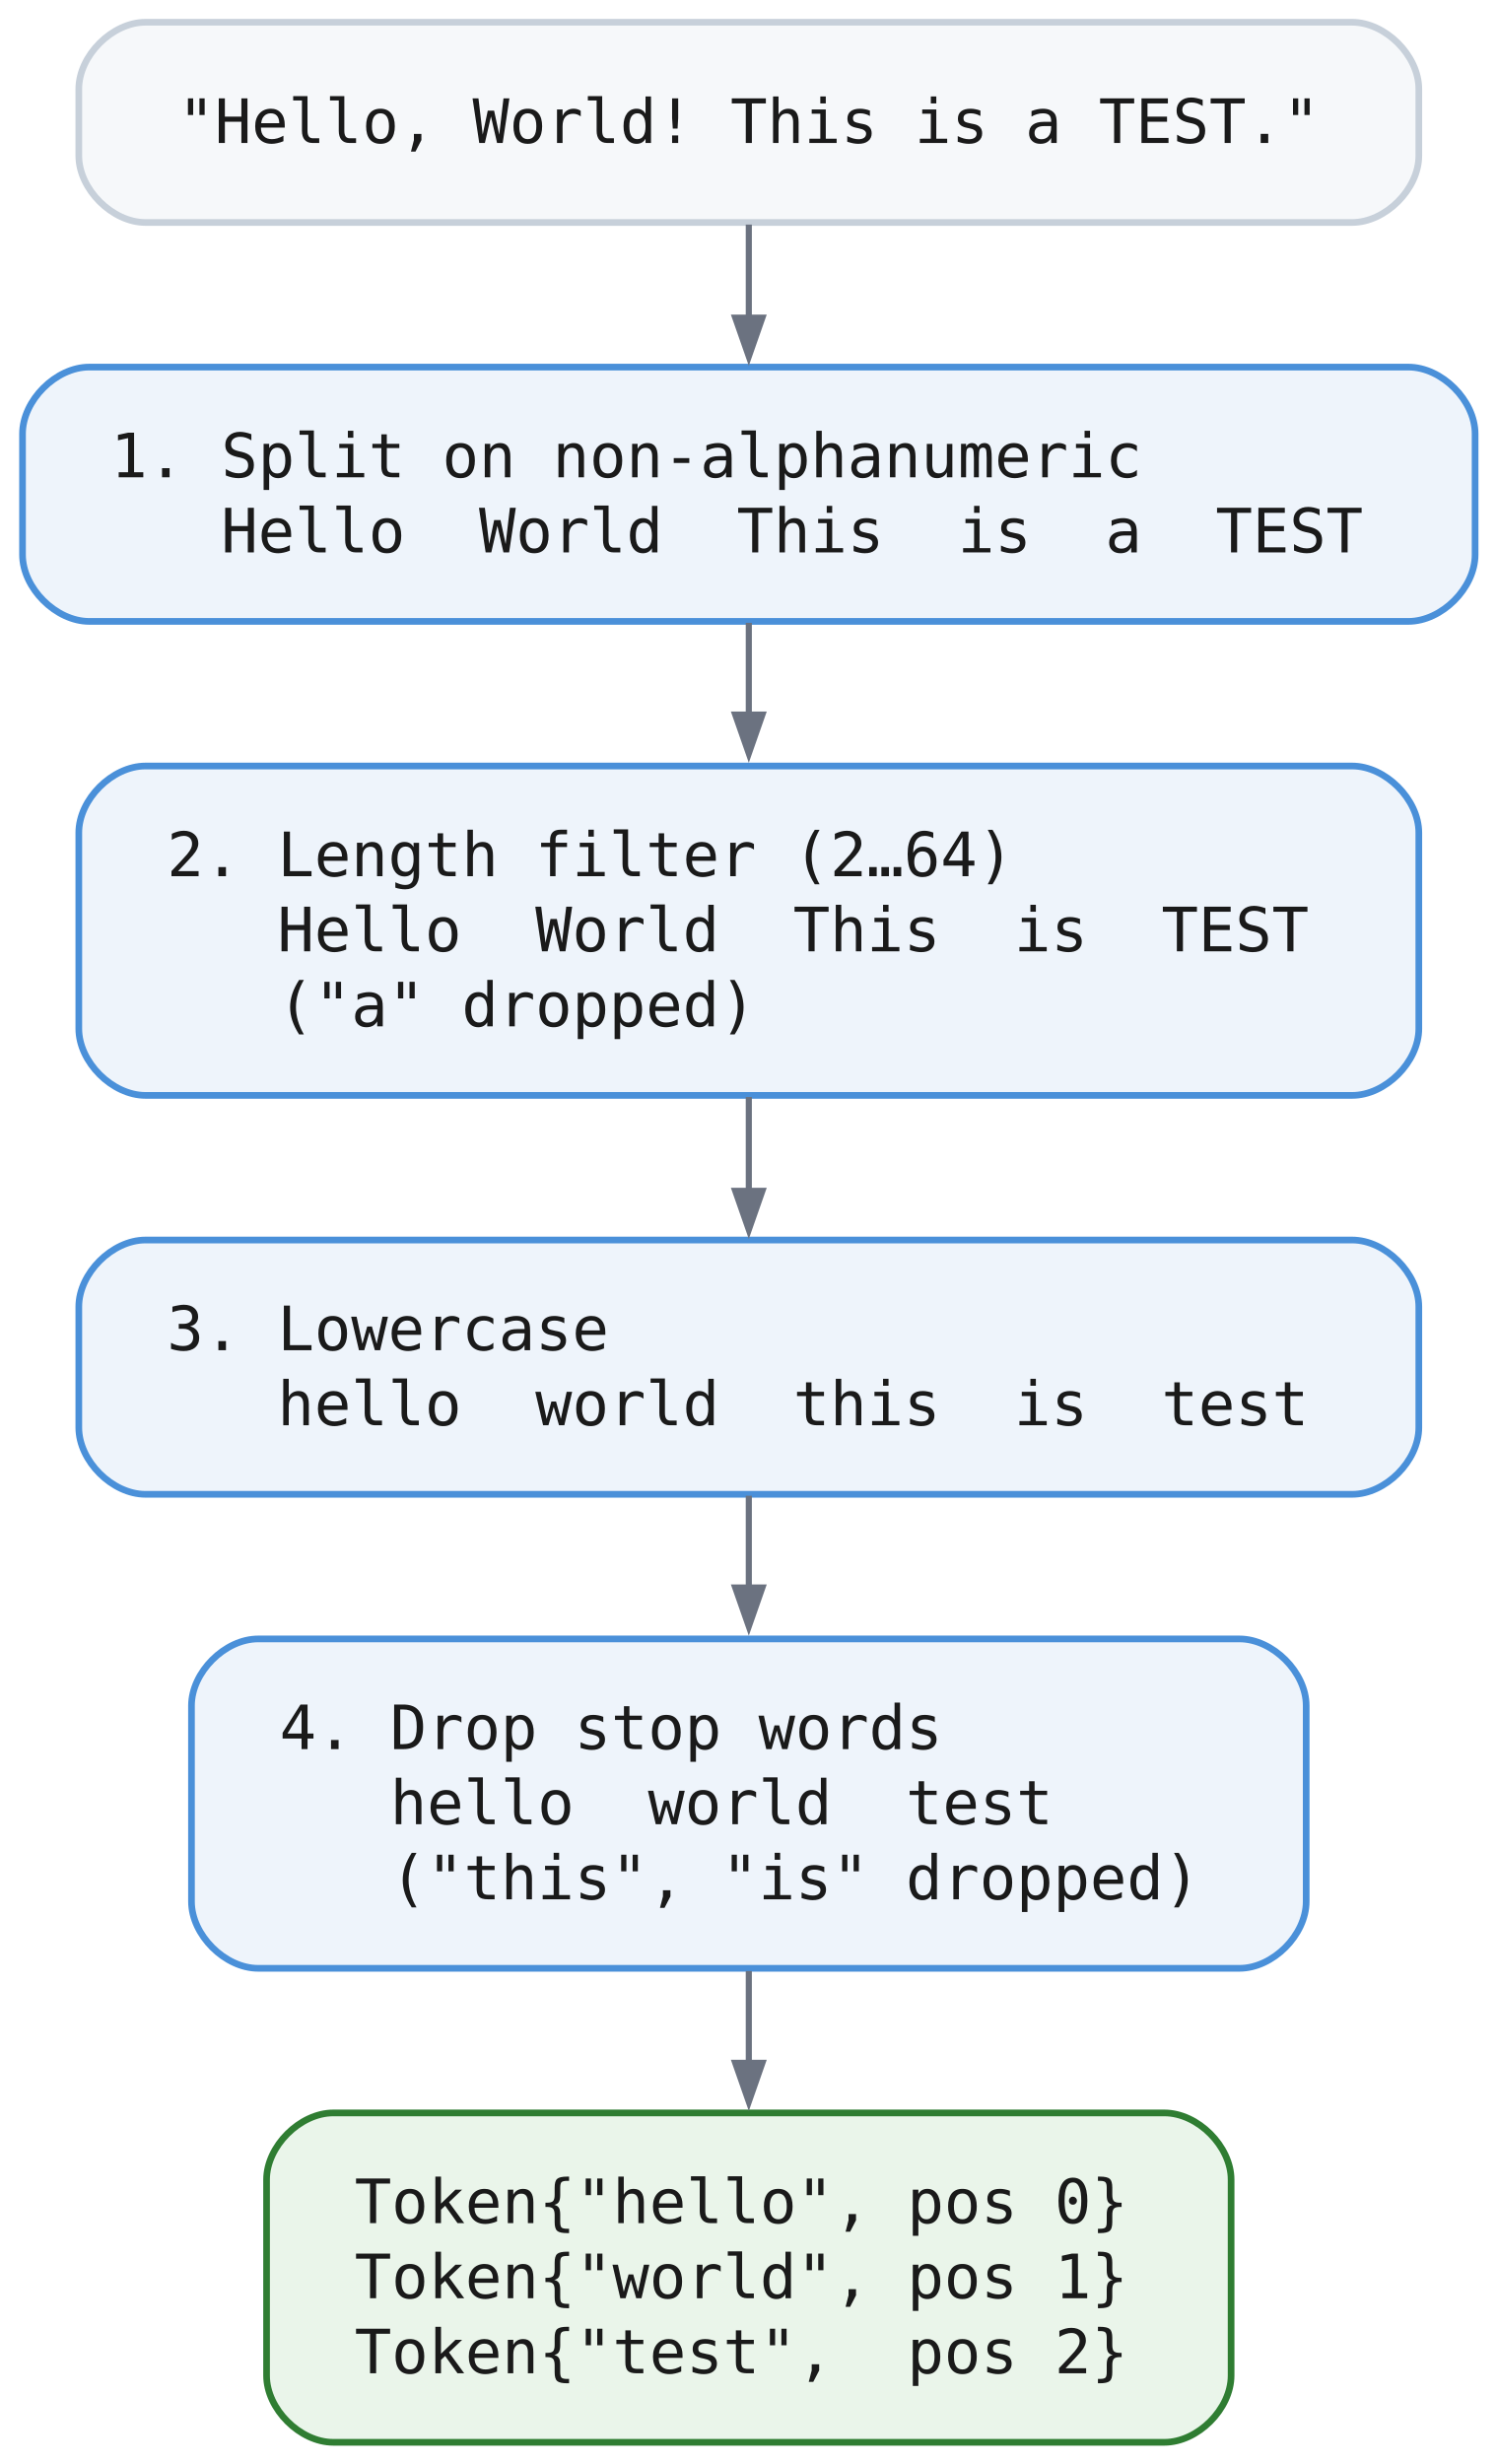
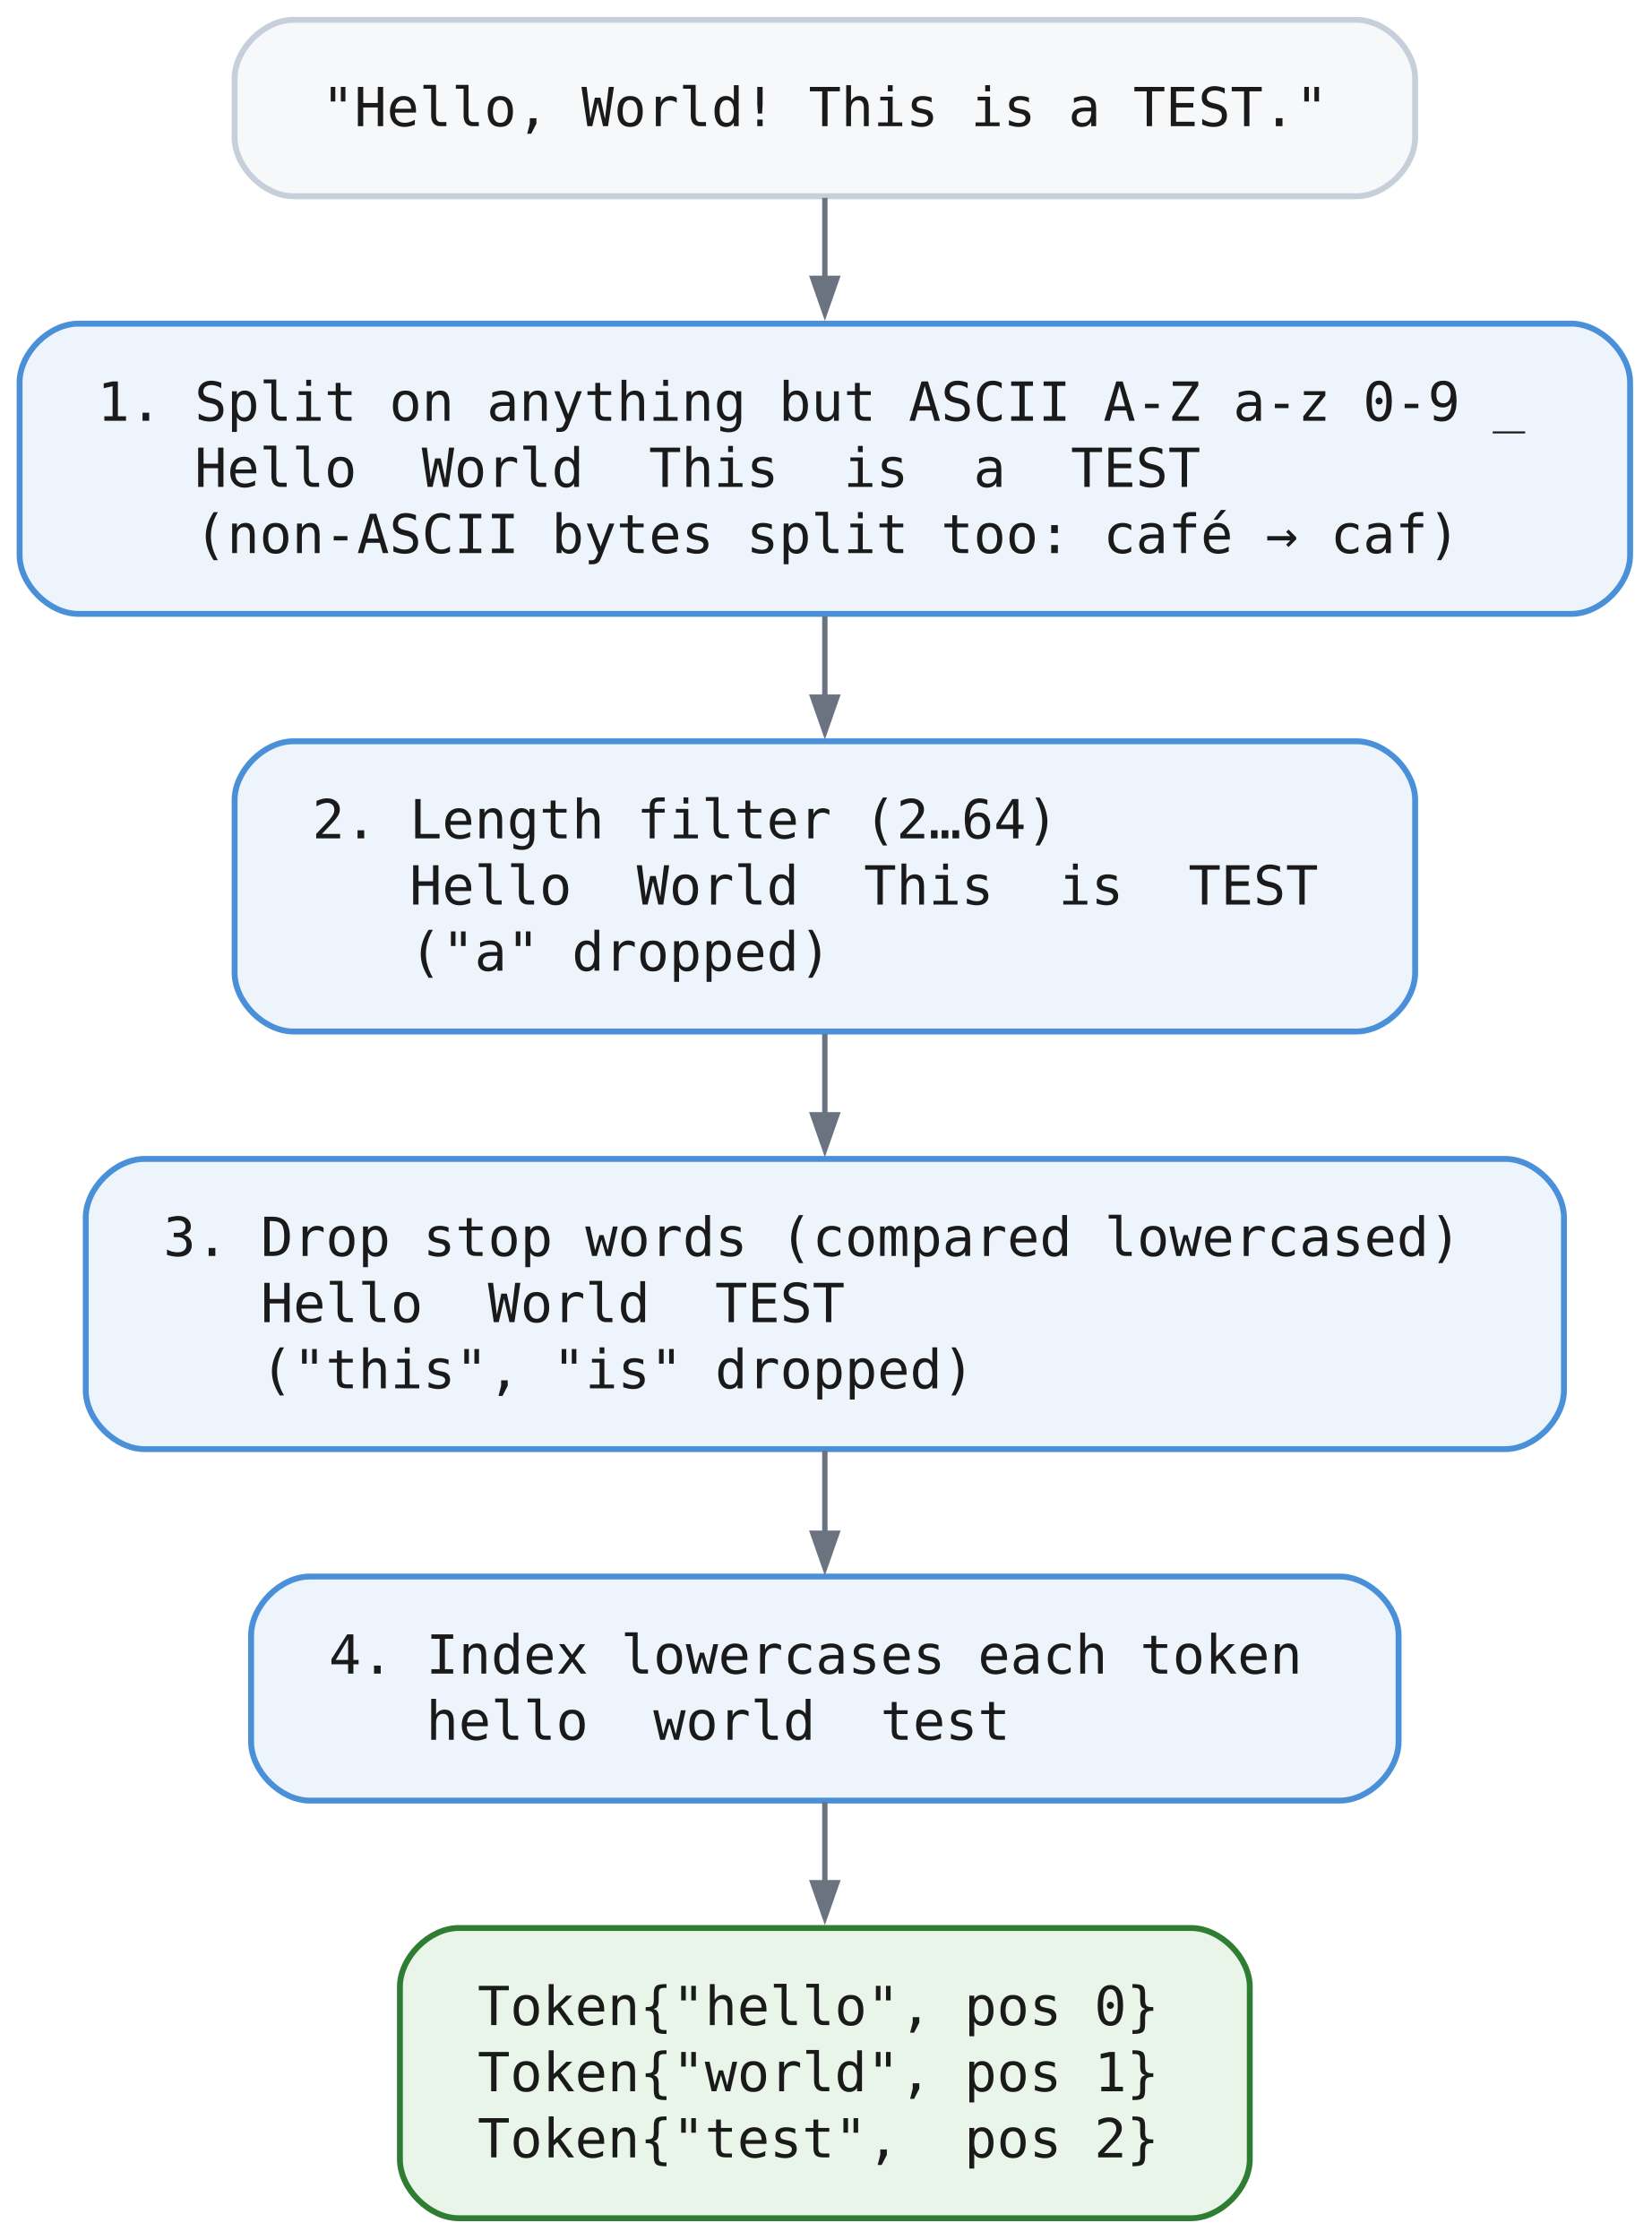
- <svg xmlns="http://www.w3.org/2000/svg" width="359" height="591" viewBox="0.00 0.00 269.00 443.00">
-   <g id="graph0" class="graph" transform="scale(1 1) rotate(0) translate(4 439.1)">
+ <svg xmlns="http://www.w3.org/2000/svg" width="449" height="609" viewBox="0.00 0.00 337.00 457.00">
+   <g id="graph0" class="graph" transform="scale(1 1) rotate(0) translate(4 452.6)">
    <g id="node1" class="node">
-       <path fill="#f6f8fa" stroke="#c7d0da" stroke-width="1.2" d="M239.06,-435.1C239.06,-435.1 22.12,-435.1 22.12,-435.1 16.12,-435.1 10.12,-429.1 10.12,-423.1 10.12,-423.1 10.12,-411.1 10.12,-411.1 10.12,-405.1 16.12,-399.1 22.12,-399.1 22.12,-399.1 239.06,-399.1 239.06,-399.1 245.06,-399.1 251.06,-405.1 251.06,-411.1 251.06,-411.1 251.06,-423.1 251.06,-423.1 251.06,-429.1 245.06,-435.1 239.06,-435.1" />
-       <text xml:space="preserve" text-anchor="middle" x="130.59" y="-413.4" font-family="Menlo,Consolas,monospace" font-size="11.00" fill="#1a1a1a">"Hello, World! This is a TEST."</text>
+       <path fill="#f6f8fa" stroke="#c7d0da" stroke-width="1.2" d="M272.81,-448.6C272.81,-448.6 55.87,-448.6 55.87,-448.6 49.87,-448.6 43.88,-442.6 43.88,-436.6 43.88,-436.6 43.88,-424.6 43.88,-424.6 43.88,-418.6 49.88,-412.6 55.88,-412.6 55.88,-412.6 272.81,-412.6 272.81,-412.6 278.81,-412.6 284.81,-418.6 284.81,-424.6 284.81,-424.6 284.81,-436.6 284.81,-436.6 284.81,-442.6 278.81,-448.6 272.81,-448.6" />
+       <text xml:space="preserve" text-anchor="middle" x="164.34" y="-426.9" font-family="Menlo,Consolas,monospace" font-size="11.00" fill="#1a1a1a">"Hello, World! This is a TEST."</text>
    </g>
    <g id="node2" class="node">
-       <path fill="#eef4fb" stroke="#4a90d9" stroke-width="1.2" d="M249.18,-373.1C249.18,-373.1 12,-373.1 12,-373.1 6,-373.1 0,-367.1 0,-361.1 0,-361.1 0,-339.38 0,-339.38 0,-333.38 6,-327.38 12,-327.38 12,-327.38 249.18,-327.38 249.18,-327.38 255.18,-327.38 261.18,-333.38 261.18,-339.38 261.18,-339.38 261.18,-361.1 261.18,-361.1 261.18,-367.1 255.18,-373.1 249.18,-373.1" />
-       <text xml:space="preserve" text-anchor="start" x="15.84" y="-353.29" font-family="Menlo,Consolas,monospace" font-size="11.00" fill="#1a1a1a">1. Split on non-alphanumeric</text>
-       <text xml:space="preserve" text-anchor="start" x="15.84" y="-339.79" font-family="Menlo,Consolas,monospace" font-size="11.00" fill="#1a1a1a">   Hello  World  This  is  a  TEST</text>
+       <path fill="#eef4fb" stroke="#4a90d9" stroke-width="1.2" d="M316.68,-386.6C316.68,-386.6 12,-386.6 12,-386.6 6,-386.6 0,-380.6 0,-374.6 0,-374.6 0,-339.38 0,-339.38 0,-333.38 6,-327.38 12,-327.38 12,-327.38 316.68,-327.38 316.68,-327.38 322.68,-327.38 328.68,-333.38 328.68,-339.38 328.68,-339.38 328.68,-374.6 328.68,-374.6 328.68,-380.6 322.68,-386.6 316.68,-386.6" />
+       <text xml:space="preserve" text-anchor="start" x="15.84" y="-366.79" font-family="Menlo,Consolas,monospace" font-size="11.00" fill="#1a1a1a">1. Split on anything but ASCII A-Z a-z 0-9 _</text>
+       <text xml:space="preserve" text-anchor="start" x="15.84" y="-353.29" font-family="Menlo,Consolas,monospace" font-size="11.00" fill="#1a1a1a">   Hello  World  This  is  a  TEST</text>
+       <text xml:space="preserve" text-anchor="start" x="15.84" y="-339.79" font-family="Menlo,Consolas,monospace" font-size="11.00" fill="#1a1a1a">   (non-ASCII bytes split too: café → caf)</text>
    </g>
    <g id="edge1" class="edge">
-       <path fill="none" stroke="#6b7280" stroke-width="1.1" d="M130.59,-398.72C130.59,-393.47 130.59,-387.56 130.59,-381.72" />
-       <polygon fill="#6b7280" stroke="#6b7280" stroke-width="1.1" points="133.04,-381.99 130.59,-374.99 128.14,-381.99 133.04,-381.99" />
+       <path fill="none" stroke="#6b7280" stroke-width="1.1" d="M164.34,-412.27C164.34,-407.2 164.34,-401.46 164.34,-395.66" />
+       <polygon fill="#6b7280" stroke="#6b7280" stroke-width="1.1" points="166.79,-395.84 164.34,-388.84 161.89,-395.84 166.79,-395.84" />
    </g>
    <g id="node3" class="node">
-       <path fill="#eef4fb" stroke="#4a90d9" stroke-width="1.2" d="M239.06,-301.38C239.06,-301.38 22.12,-301.38 22.12,-301.38 16.12,-301.38 10.12,-295.38 10.12,-289.38 10.12,-289.38 10.12,-254.16 10.12,-254.16 10.12,-248.16 16.12,-242.16 22.12,-242.16 22.12,-242.16 239.06,-242.16 239.06,-242.16 245.06,-242.16 251.06,-248.16 251.06,-254.16 251.06,-254.16 251.06,-289.38 251.06,-289.38 251.06,-295.38 245.06,-301.38 239.06,-301.38" />
-       <text xml:space="preserve" text-anchor="start" x="25.97" y="-281.57" font-family="Menlo,Consolas,monospace" font-size="11.00" fill="#1a1a1a">2. Length filter (2…64)</text>
-       <text xml:space="preserve" text-anchor="start" x="25.97" y="-268.07" font-family="Menlo,Consolas,monospace" font-size="11.00" fill="#1a1a1a">   Hello  World  This  is  TEST</text>
-       <text xml:space="preserve" text-anchor="start" x="25.97" y="-254.57" font-family="Menlo,Consolas,monospace" font-size="11.00" fill="#1a1a1a">   ("a" dropped)</text>
+       <path fill="#eef4fb" stroke="#4a90d9" stroke-width="1.2" d="M272.81,-301.38C272.81,-301.38 55.87,-301.38 55.87,-301.38 49.87,-301.38 43.88,-295.38 43.88,-289.38 43.88,-289.38 43.88,-254.16 43.88,-254.16 43.88,-248.16 49.88,-242.16 55.88,-242.16 55.88,-242.16 272.81,-242.16 272.81,-242.16 278.81,-242.16 284.81,-248.16 284.81,-254.16 284.81,-254.16 284.81,-289.38 284.81,-289.38 284.81,-295.38 278.81,-301.38 272.81,-301.38" />
+       <text xml:space="preserve" text-anchor="start" x="59.72" y="-281.57" font-family="Menlo,Consolas,monospace" font-size="11.00" fill="#1a1a1a">2. Length filter (2…64)</text>
+       <text xml:space="preserve" text-anchor="start" x="59.72" y="-268.07" font-family="Menlo,Consolas,monospace" font-size="11.00" fill="#1a1a1a">   Hello  World  This  is  TEST</text>
+       <text xml:space="preserve" text-anchor="start" x="59.72" y="-254.57" font-family="Menlo,Consolas,monospace" font-size="11.00" fill="#1a1a1a">   ("a" dropped)</text>
    </g>
    <g id="edge2" class="edge">
-       <path fill="none" stroke="#6b7280" stroke-width="1.1" d="M130.59,-327.12C130.59,-321.85 130.59,-316.07 130.59,-310.31" />
-       <polygon fill="#6b7280" stroke="#6b7280" stroke-width="1.1" points="133.04,-310.62 130.59,-303.62 128.14,-310.62 133.04,-310.62" />
+       <path fill="none" stroke="#6b7280" stroke-width="1.1" d="M164.34,-326.88C164.34,-321.53 164.34,-315.88 164.34,-310.32" />
+       <polygon fill="#6b7280" stroke="#6b7280" stroke-width="1.1" points="166.79,-310.38 164.34,-303.38 161.89,-310.38 166.79,-310.38" />
    </g>
    <g id="node4" class="node">
-       <path fill="#eef4fb" stroke="#4a90d9" stroke-width="1.2" d="M239.06,-216.16C239.06,-216.16 22.12,-216.16 22.12,-216.16 16.12,-216.16 10.12,-210.16 10.12,-204.16 10.12,-204.16 10.12,-182.44 10.12,-182.44 10.12,-176.44 16.12,-170.44 22.12,-170.44 22.12,-170.44 239.06,-170.44 239.06,-170.44 245.06,-170.44 251.06,-176.44 251.06,-182.44 251.06,-182.44 251.06,-204.16 251.06,-204.16 251.06,-210.16 245.06,-216.16 239.06,-216.16" />
-       <text xml:space="preserve" text-anchor="start" x="25.97" y="-196.35" font-family="Menlo,Consolas,monospace" font-size="11.00" fill="#1a1a1a">3. Lowercase</text>
-       <text xml:space="preserve" text-anchor="start" x="25.97" y="-182.85" font-family="Menlo,Consolas,monospace" font-size="11.00" fill="#1a1a1a">   hello  world  this  is  test</text>
+       <path fill="#eef4fb" stroke="#4a90d9" stroke-width="1.2" d="M303.18,-216.16C303.18,-216.16 25.5,-216.16 25.5,-216.16 19.5,-216.16 13.5,-210.16 13.5,-204.16 13.5,-204.16 13.5,-168.94 13.5,-168.94 13.5,-162.94 19.5,-156.94 25.5,-156.94 25.5,-156.94 303.18,-156.94 303.18,-156.94 309.18,-156.94 315.18,-162.94 315.18,-168.94 315.18,-168.94 315.18,-204.16 315.18,-204.16 315.18,-210.16 309.18,-216.16 303.18,-216.16" />
+       <text xml:space="preserve" text-anchor="start" x="29.34" y="-196.35" font-family="Menlo,Consolas,monospace" font-size="11.00" fill="#1a1a1a">3. Drop stop words (compared lowercased)</text>
+       <text xml:space="preserve" text-anchor="start" x="29.34" y="-182.85" font-family="Menlo,Consolas,monospace" font-size="11.00" fill="#1a1a1a">   Hello  World  TEST</text>
+       <text xml:space="preserve" text-anchor="start" x="29.34" y="-169.35" font-family="Menlo,Consolas,monospace" font-size="11.00" fill="#1a1a1a">   ("this", "is" dropped)</text>
    </g>
    <g id="edge3" class="edge">
-       <path fill="none" stroke="#6b7280" stroke-width="1.1" d="M130.59,-241.86C130.59,-236.31 130.59,-230.48 130.59,-224.88" />
-       <polygon fill="#6b7280" stroke="#6b7280" stroke-width="1.1" points="133.04,-225 130.59,-218 128.14,-225 133.04,-225" />
+       <path fill="none" stroke="#6b7280" stroke-width="1.1" d="M164.34,-241.66C164.34,-236.31 164.34,-230.66 164.34,-225.1" />
+       <polygon fill="#6b7280" stroke="#6b7280" stroke-width="1.1" points="166.79,-225.16 164.34,-218.16 161.89,-225.16 166.79,-225.16" />
    </g>
    <g id="node5" class="node">
-       <path fill="#eef4fb" stroke="#4a90d9" stroke-width="1.2" d="M218.81,-144.44C218.81,-144.44 42.38,-144.44 42.38,-144.44 36.37,-144.44 30.38,-138.44 30.38,-132.44 30.38,-132.44 30.38,-97.22 30.38,-97.22 30.38,-91.22 36.38,-85.22 42.38,-85.22 42.38,-85.22 218.81,-85.22 218.81,-85.22 224.81,-85.22 230.81,-91.22 230.81,-97.22 230.81,-97.22 230.81,-132.44 230.81,-132.44 230.81,-138.44 224.81,-144.44 218.81,-144.44" />
-       <text xml:space="preserve" text-anchor="start" x="46.22" y="-124.63" font-family="Menlo,Consolas,monospace" font-size="11.00" fill="#1a1a1a">4. Drop stop words</text>
-       <text xml:space="preserve" text-anchor="start" x="46.22" y="-111.13" font-family="Menlo,Consolas,monospace" font-size="11.00" fill="#1a1a1a">   hello  world  test</text>
-       <text xml:space="preserve" text-anchor="start" x="46.22" y="-97.63" font-family="Menlo,Consolas,monospace" font-size="11.00" fill="#1a1a1a">   ("this", "is" dropped)</text>
+       <path fill="#eef4fb" stroke="#4a90d9" stroke-width="1.2" d="M269.43,-130.94C269.43,-130.94 59.25,-130.94 59.25,-130.94 53.25,-130.94 47.25,-124.94 47.25,-118.94 47.25,-118.94 47.25,-97.22 47.25,-97.22 47.25,-91.22 53.25,-85.22 59.25,-85.22 59.25,-85.22 269.43,-85.22 269.43,-85.22 275.43,-85.22 281.43,-91.22 281.43,-97.22 281.43,-97.22 281.43,-118.94 281.43,-118.94 281.43,-124.94 275.43,-130.94 269.43,-130.94" />
+       <text xml:space="preserve" text-anchor="start" x="63.09" y="-111.13" font-family="Menlo,Consolas,monospace" font-size="11.00" fill="#1a1a1a">4. Index lowercases each token</text>
+       <text xml:space="preserve" text-anchor="start" x="63.09" y="-97.63" font-family="Menlo,Consolas,monospace" font-size="11.00" fill="#1a1a1a">   hello  world  test</text>
    </g>
    <g id="edge4" class="edge">
-       <path fill="none" stroke="#6b7280" stroke-width="1.1" d="M130.59,-170.18C130.59,-164.91 130.59,-159.13 130.59,-153.37" />
-       <polygon fill="#6b7280" stroke="#6b7280" stroke-width="1.1" points="133.04,-153.68 130.59,-146.68 128.14,-153.68 133.04,-153.68" />
+       <path fill="none" stroke="#6b7280" stroke-width="1.1" d="M164.34,-156.64C164.34,-151.09 164.34,-145.26 164.34,-139.66" />
+       <polygon fill="#6b7280" stroke="#6b7280" stroke-width="1.1" points="166.79,-139.78 164.34,-132.78 161.89,-139.78 166.79,-139.78" />
    </g>
    <g id="node6" class="node">
-       <path fill="#eaf5ea" stroke="#2f7d32" stroke-width="1.2" d="M205.31,-59.22C205.31,-59.22 55.88,-59.22 55.88,-59.22 49.88,-59.22 43.88,-53.22 43.88,-47.22 43.88,-47.22 43.88,-12 43.88,-12 43.88,-6 49.88,0 55.88,0 55.88,0 205.31,0 205.31,0 211.31,0 217.31,-6 217.31,-12 217.31,-12 217.31,-47.22 217.31,-47.22 217.31,-53.22 211.31,-59.22 205.31,-59.22" />
-       <text xml:space="preserve" text-anchor="start" x="59.72" y="-39.41" font-family="Menlo,Consolas,monospace" font-size="11.00" fill="#1a1a1a">Token{"hello", pos 0}</text>
-       <text xml:space="preserve" text-anchor="start" x="59.72" y="-25.91" font-family="Menlo,Consolas,monospace" font-size="11.00" fill="#1a1a1a">Token{"world", pos 1}</text>
-       <text xml:space="preserve" text-anchor="start" x="59.72" y="-12.41" font-family="Menlo,Consolas,monospace" font-size="11.00" fill="#1a1a1a">Token{"test",  pos 2}</text>
+       <path fill="#eaf5ea" stroke="#2f7d32" stroke-width="1.2" d="M239.06,-59.22C239.06,-59.22 89.63,-59.22 89.63,-59.22 83.62,-59.22 77.62,-53.22 77.62,-47.22 77.62,-47.22 77.62,-12 77.62,-12 77.62,-6 83.62,0 89.62,0 89.62,0 239.06,0 239.06,0 245.06,0 251.06,-6 251.06,-12 251.06,-12 251.06,-47.22 251.06,-47.22 251.06,-53.22 245.06,-59.22 239.06,-59.22" />
+       <text xml:space="preserve" text-anchor="start" x="93.47" y="-39.41" font-family="Menlo,Consolas,monospace" font-size="11.00" fill="#1a1a1a">Token{"hello", pos 0}</text>
+       <text xml:space="preserve" text-anchor="start" x="93.47" y="-25.91" font-family="Menlo,Consolas,monospace" font-size="11.00" fill="#1a1a1a">Token{"world", pos 1}</text>
+       <text xml:space="preserve" text-anchor="start" x="93.47" y="-12.41" font-family="Menlo,Consolas,monospace" font-size="11.00" fill="#1a1a1a">Token{"test",  pos 2}</text>
    </g>
    <g id="edge5" class="edge">
-       <path fill="none" stroke="#6b7280" stroke-width="1.1" d="M130.59,-84.72C130.59,-79.37 130.59,-73.72 130.59,-68.16" />
-       <polygon fill="#6b7280" stroke="#6b7280" stroke-width="1.1" points="133.04,-68.22 130.59,-61.22 128.14,-68.22 133.04,-68.22" />
+       <path fill="none" stroke="#6b7280" stroke-width="1.1" d="M164.34,-84.96C164.34,-79.69 164.34,-73.91 164.34,-68.15" />
+       <polygon fill="#6b7280" stroke="#6b7280" stroke-width="1.1" points="166.79,-68.46 164.34,-61.46 161.89,-68.46 166.79,-68.46" />
    </g>
  </g>
</svg>
